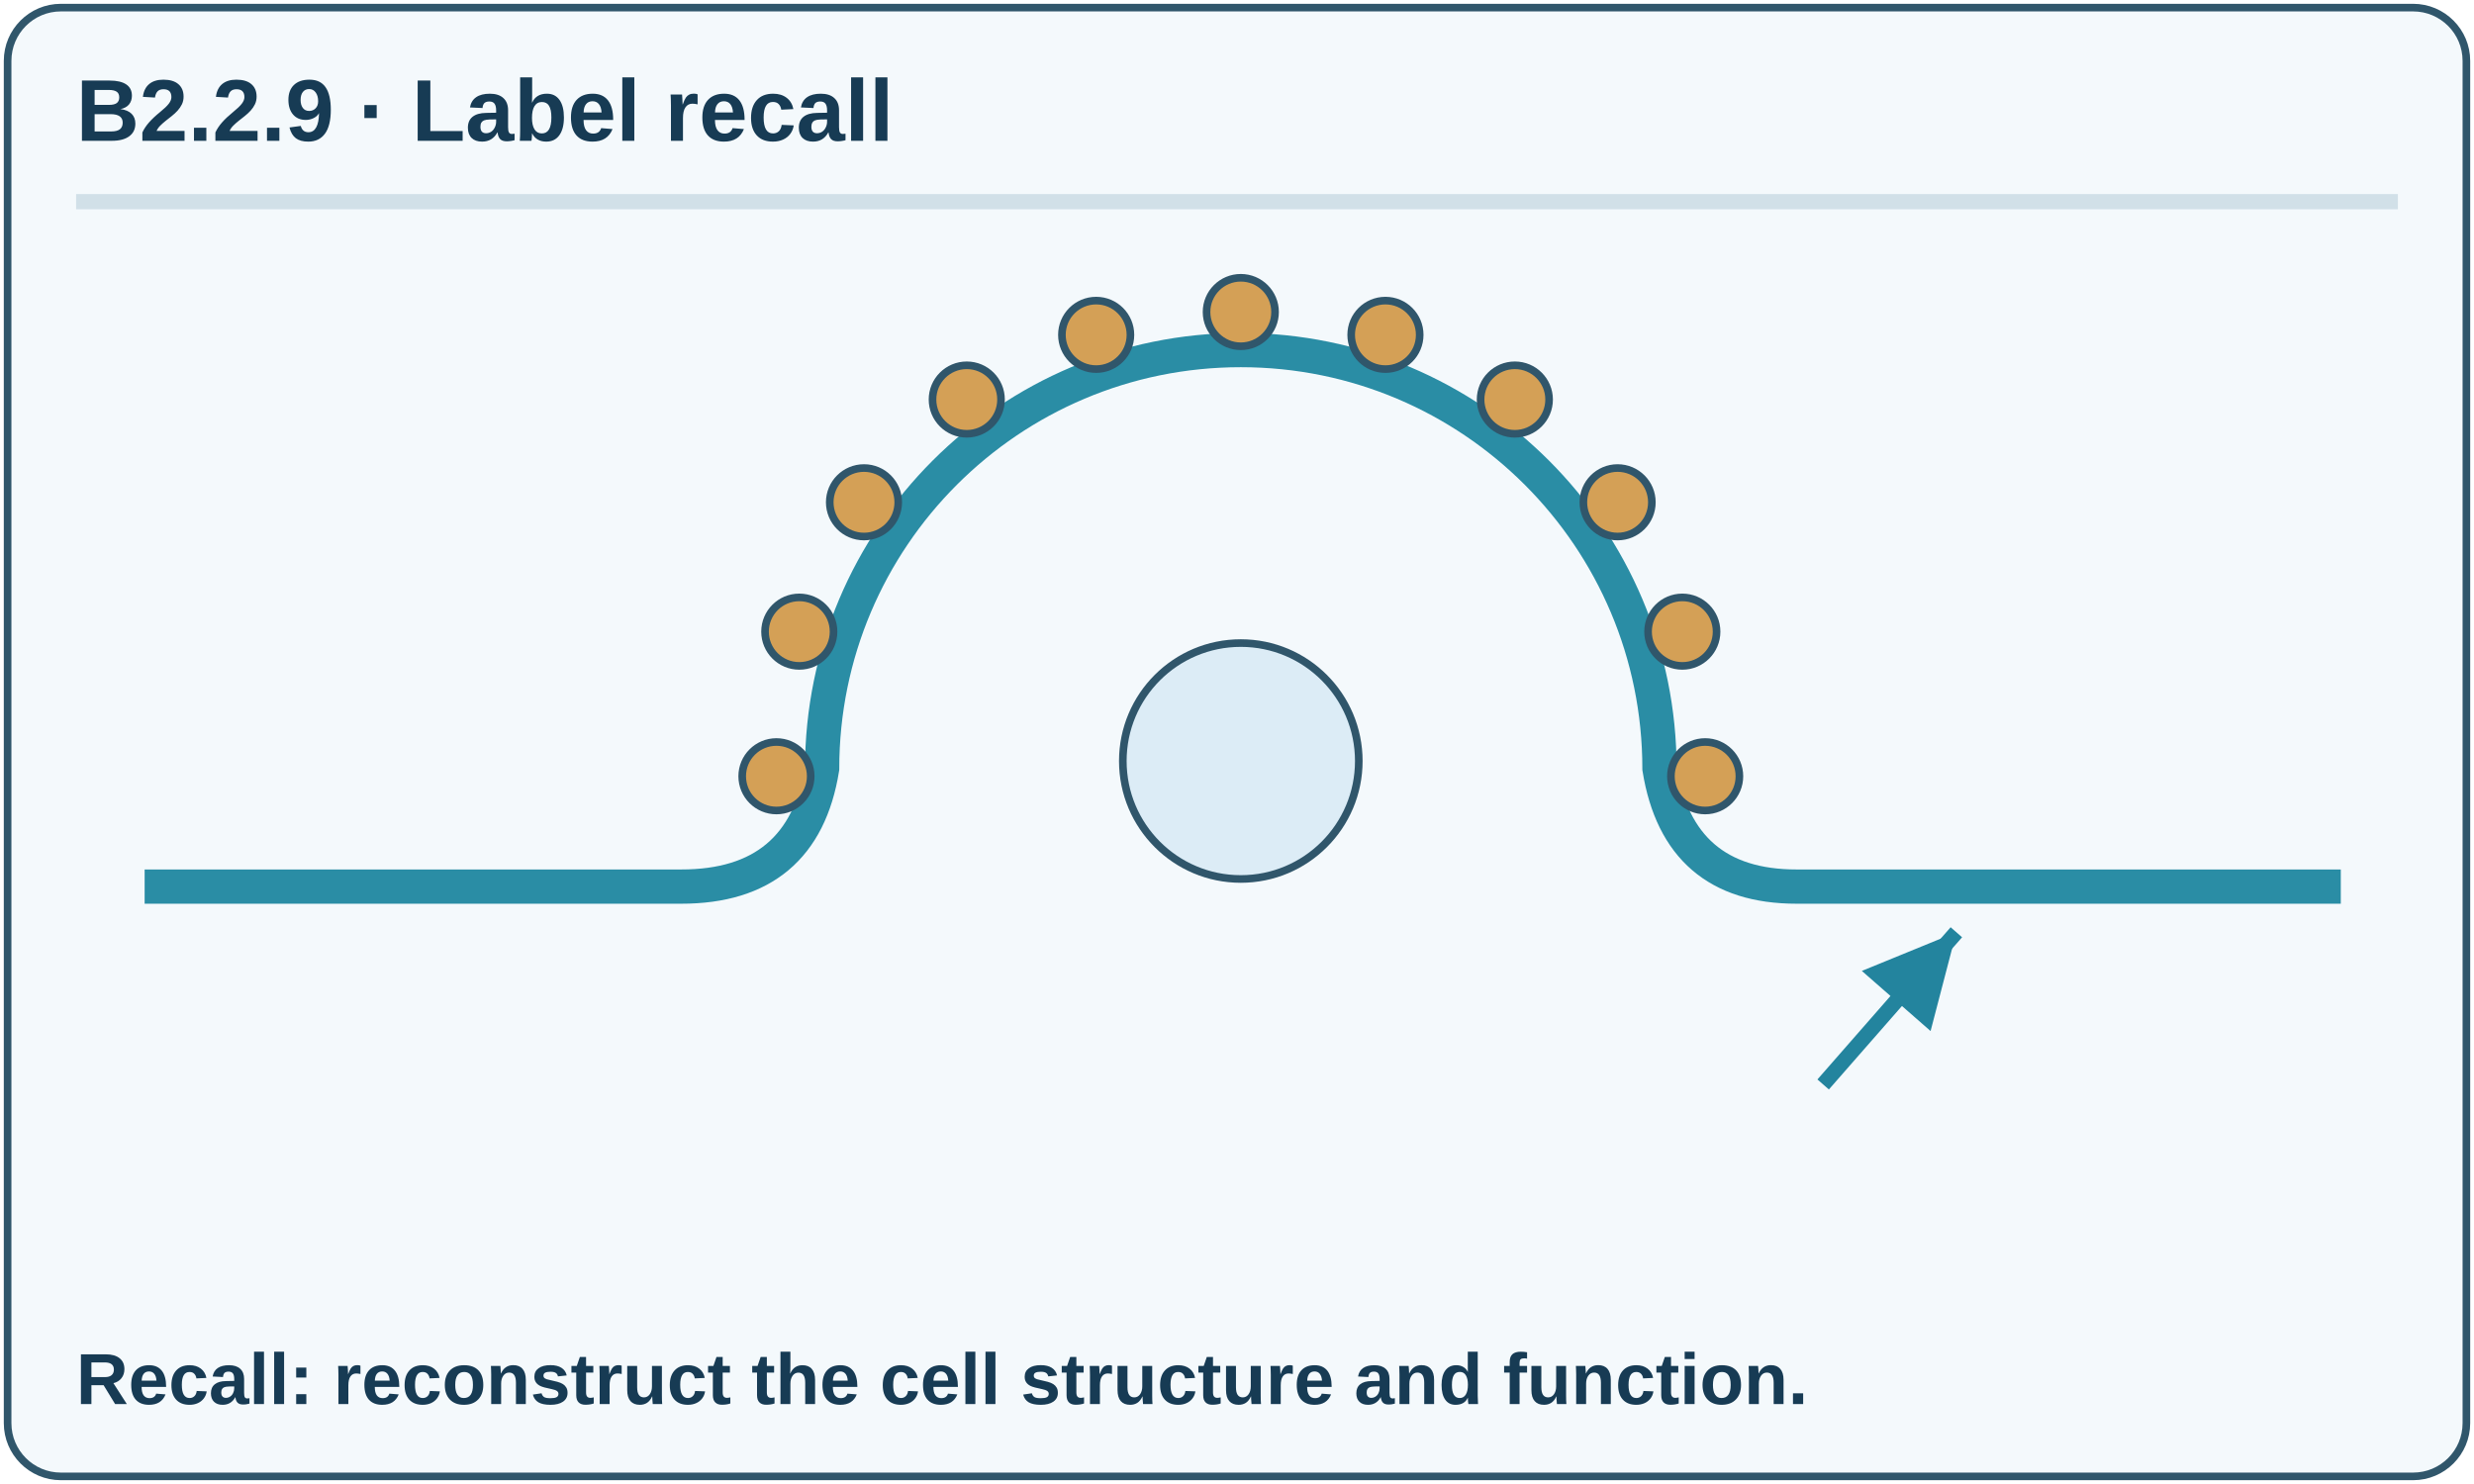
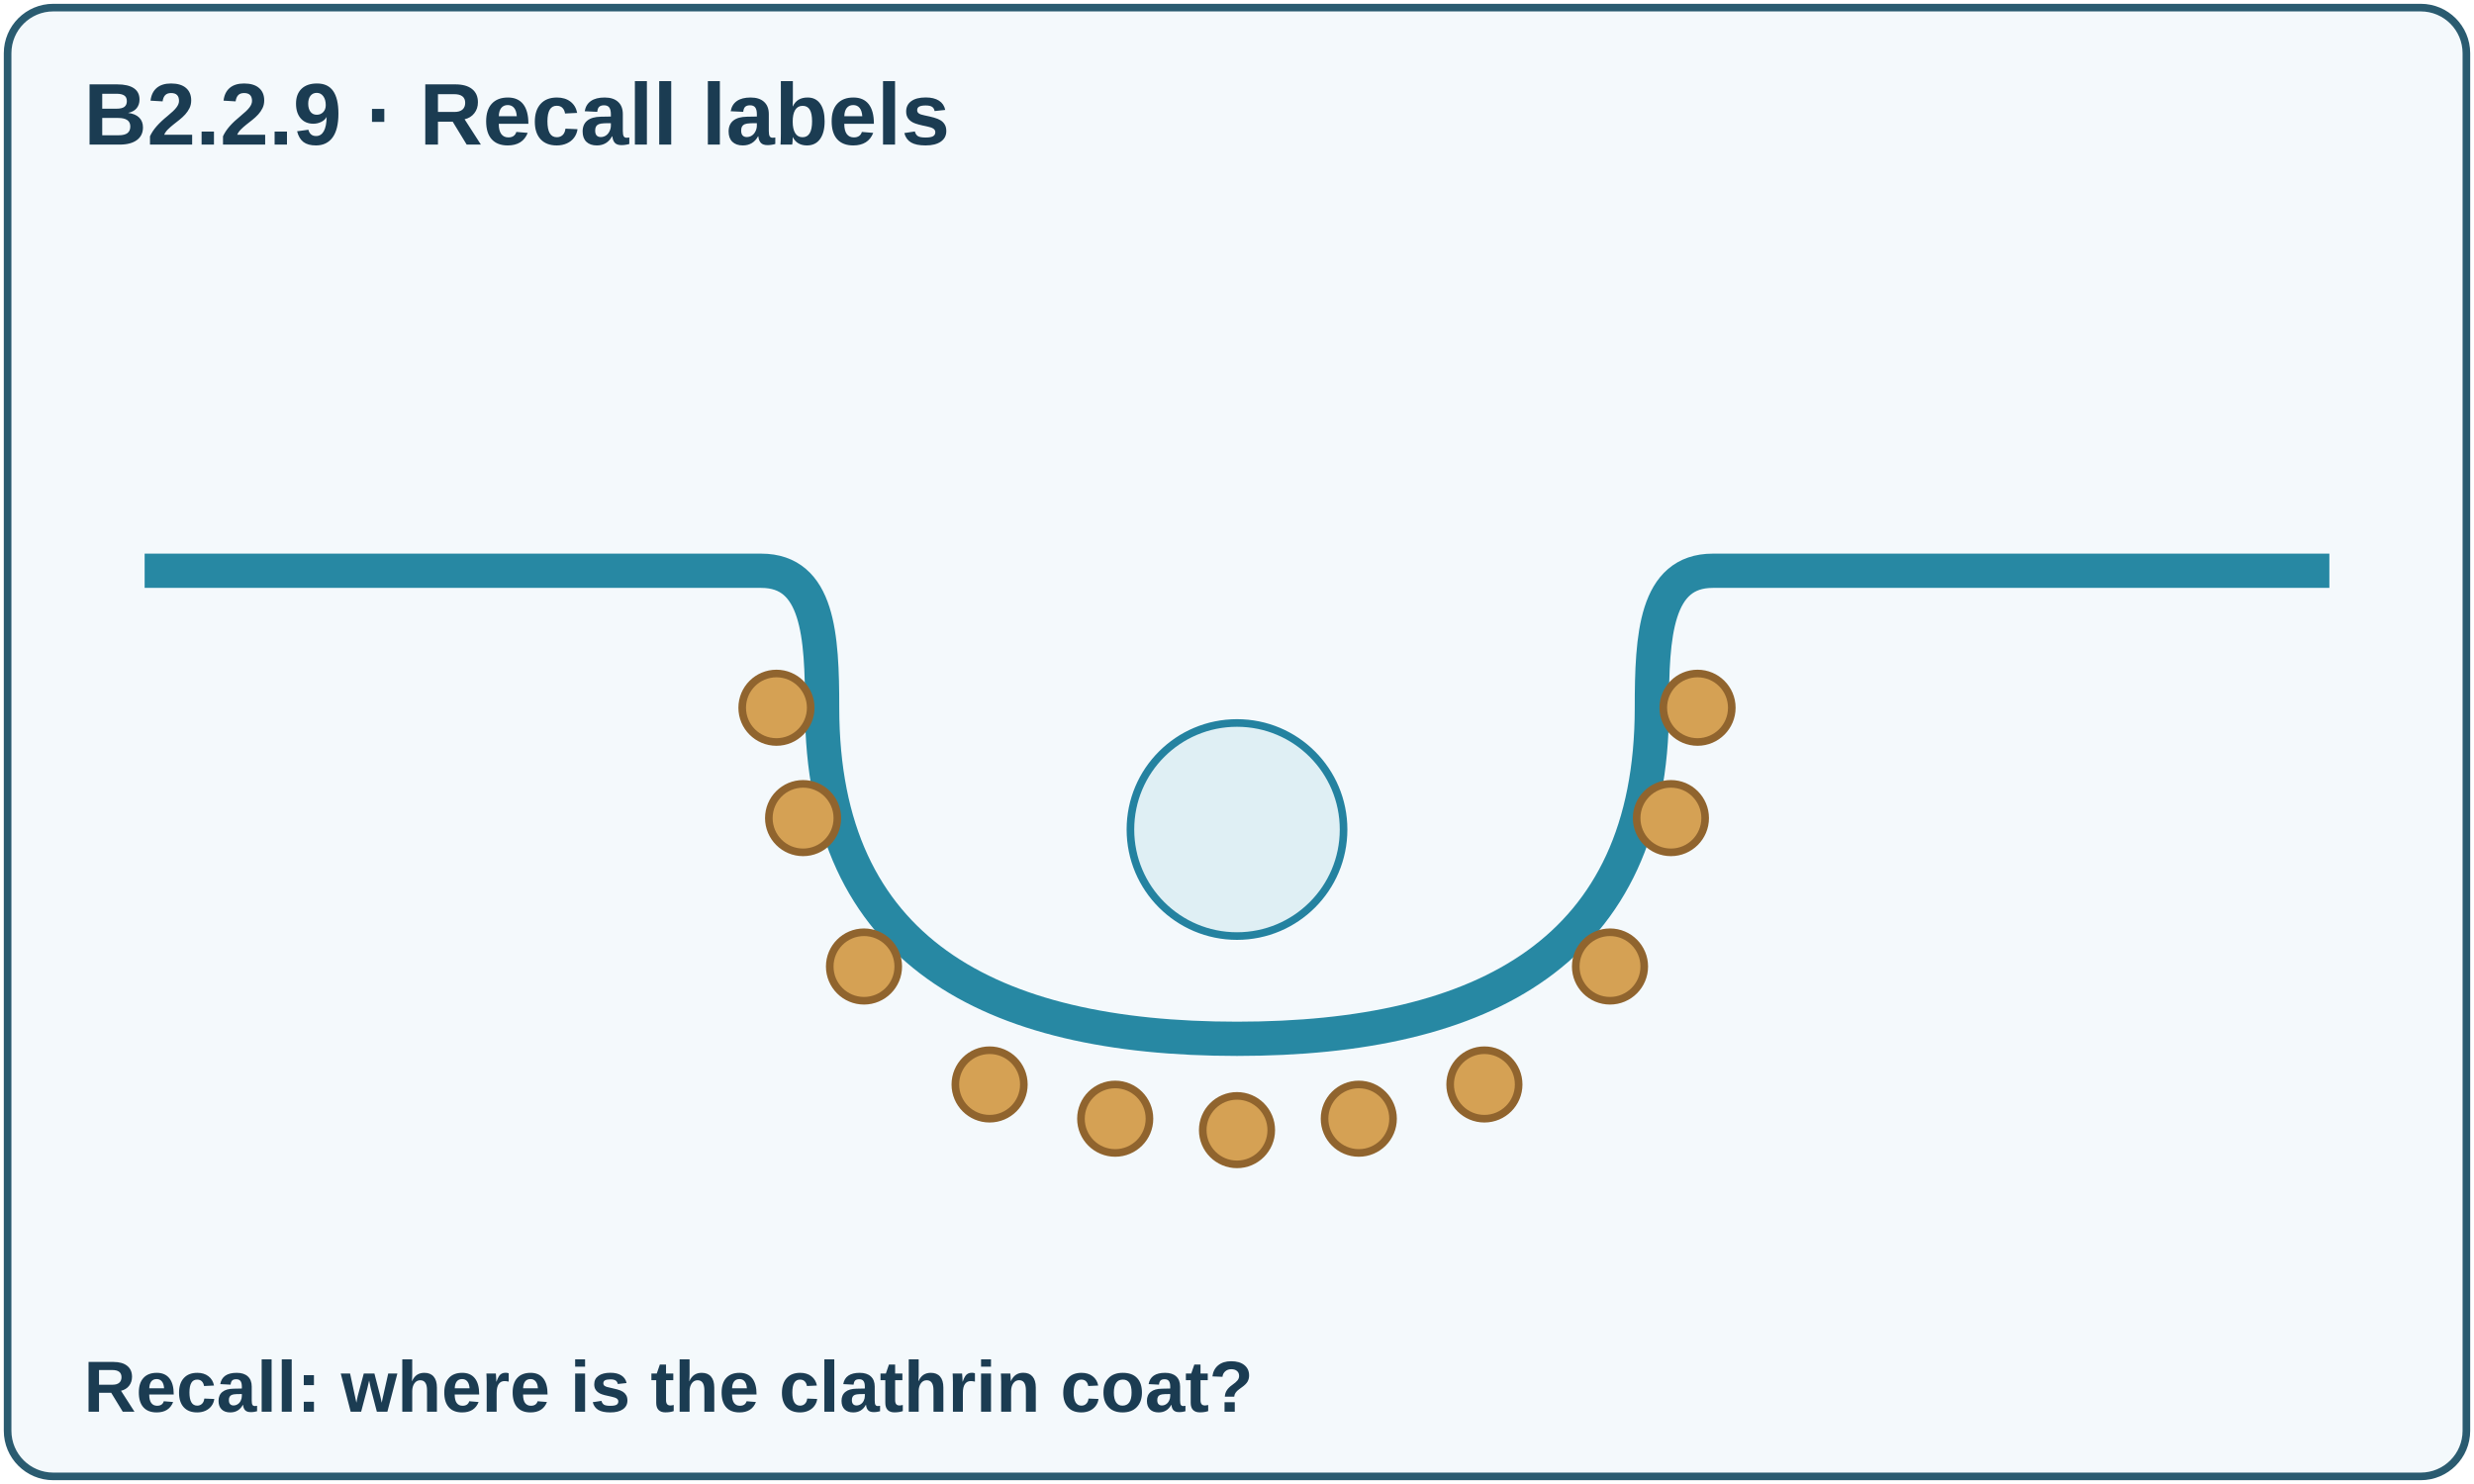
<svg xmlns="http://www.w3.org/2000/svg" viewBox="0 0 650 390" role="img" aria-labelledby="title">
-   <defs>
-     <marker id="tip" markerWidth="7" markerHeight="7" refX="6" refY="3" orient="auto">
-       <path d="M0 0 L6 3 L0 6" fill="#23849e" />
-     </marker>
-   </defs>
-   <rect x="2" y="2" width="646" height="386" rx="14" fill="#f4f9fc" stroke="#30566b" stroke-width="2" />
-   <text x="20" y="37" fill="#173b54" font-family="Arial,sans-serif" font-size="23" font-weight="600">B2.2.9 · Label recall</text>
-   <path d="M20 53 L630 53" fill="none" stroke="#d1e0e8" stroke-width="4" />
-   <path d="M38 233 H179 Q211 233 216 202 A110 110 0 0 1 436 202 Q441 233 472 233 H615" fill="none" stroke="#2a8da5" stroke-width="9" />
-   <circle cx="204" cy="204" r="9" fill="#d4a056" stroke="#30566b" stroke-width="2" />
-   <circle cx="210" cy="166" r="9" fill="#d4a056" stroke="#30566b" stroke-width="2" />
-   <circle cx="227" cy="132" r="9" fill="#d4a056" stroke="#30566b" stroke-width="2" />
-   <circle cx="254" cy="105" r="9" fill="#d4a056" stroke="#30566b" stroke-width="2" />
-   <circle cx="288" cy="88" r="9" fill="#d4a056" stroke="#30566b" stroke-width="2" />
-   <circle cx="326" cy="82" r="9" fill="#d4a056" stroke="#30566b" stroke-width="2" />
-   <circle cx="364" cy="88" r="9" fill="#d4a056" stroke="#30566b" stroke-width="2" />
-   <circle cx="398" cy="105" r="9" fill="#d4a056" stroke="#30566b" stroke-width="2" />
-   <circle cx="425" cy="132" r="9" fill="#d4a056" stroke="#30566b" stroke-width="2" />
-   <circle cx="442" cy="166" r="9" fill="#d4a056" stroke="#30566b" stroke-width="2" />
-   <circle cx="448" cy="204" r="9" fill="#d4a056" stroke="#30566b" stroke-width="2" />
-   <circle cx="326" cy="200" r="31" fill="#dcecf6" stroke="#30566b" stroke-width="2" />
-   <path d="M479 285 L514 245" fill="none" stroke="#23849e" stroke-width="4" marker-end="url(#tip)" />
-   <text x="20" y="369" fill="#173b54" font-family="Arial,sans-serif" font-size="19" font-weight="600">Recall: reconstruct the cell structure and function.</text>
+   <rect x="2" y="2" width="646" height="386" rx="12" fill="#f4f9fc" stroke="#2a5b70" stroke-width="2" />
+   <text x="22" y="38" font-family="Arial,sans-serif" font-size="23" font-weight="600" fill="#1b3c52">B2.2.9 · Recall labels</text>
+   <path d="M38 150 H200 C215 150 216 167 216 186 C216 250 260 273 325 273 C390 273 434 250 434 186 C434 167 435 150 450 150 H612" stroke="#2788a3" stroke-width="9" fill="none" />
+   <circle cx="204" cy="186" r="9" fill="#d5a154" stroke="#90642e" stroke-width="2" />
+   <circle cx="211" cy="215" r="9" fill="#d5a154" stroke="#90642e" stroke-width="2" />
+   <circle cx="227" cy="254" r="9" fill="#d5a154" stroke="#90642e" stroke-width="2" />
+   <circle cx="260" cy="285" r="9" fill="#d5a154" stroke="#90642e" stroke-width="2" />
+   <circle cx="293" cy="294" r="9" fill="#d5a154" stroke="#90642e" stroke-width="2" />
+   <circle cx="325" cy="297" r="9" fill="#d5a154" stroke="#90642e" stroke-width="2" />
+   <circle cx="357" cy="294" r="9" fill="#d5a154" stroke="#90642e" stroke-width="2" />
+   <circle cx="390" cy="285" r="9" fill="#d5a154" stroke="#90642e" stroke-width="2" />
+   <circle cx="423" cy="254" r="9" fill="#d5a154" stroke="#90642e" stroke-width="2" />
+   <circle cx="439" cy="215" r="9" fill="#d5a154" stroke="#90642e" stroke-width="2" />
+   <circle cx="446" cy="186" r="9" fill="#d5a154" stroke="#90642e" stroke-width="2" />
+   <circle cx="325" cy="218" r="28" fill="#dfeff4" stroke="#2482a0" stroke-width="2" />
+   <text x="22" y="371" font-family="Arial,sans-serif" font-size="19" font-weight="600" fill="#1b3c52">Recall: where is the clathrin coat?</text>
</svg>
